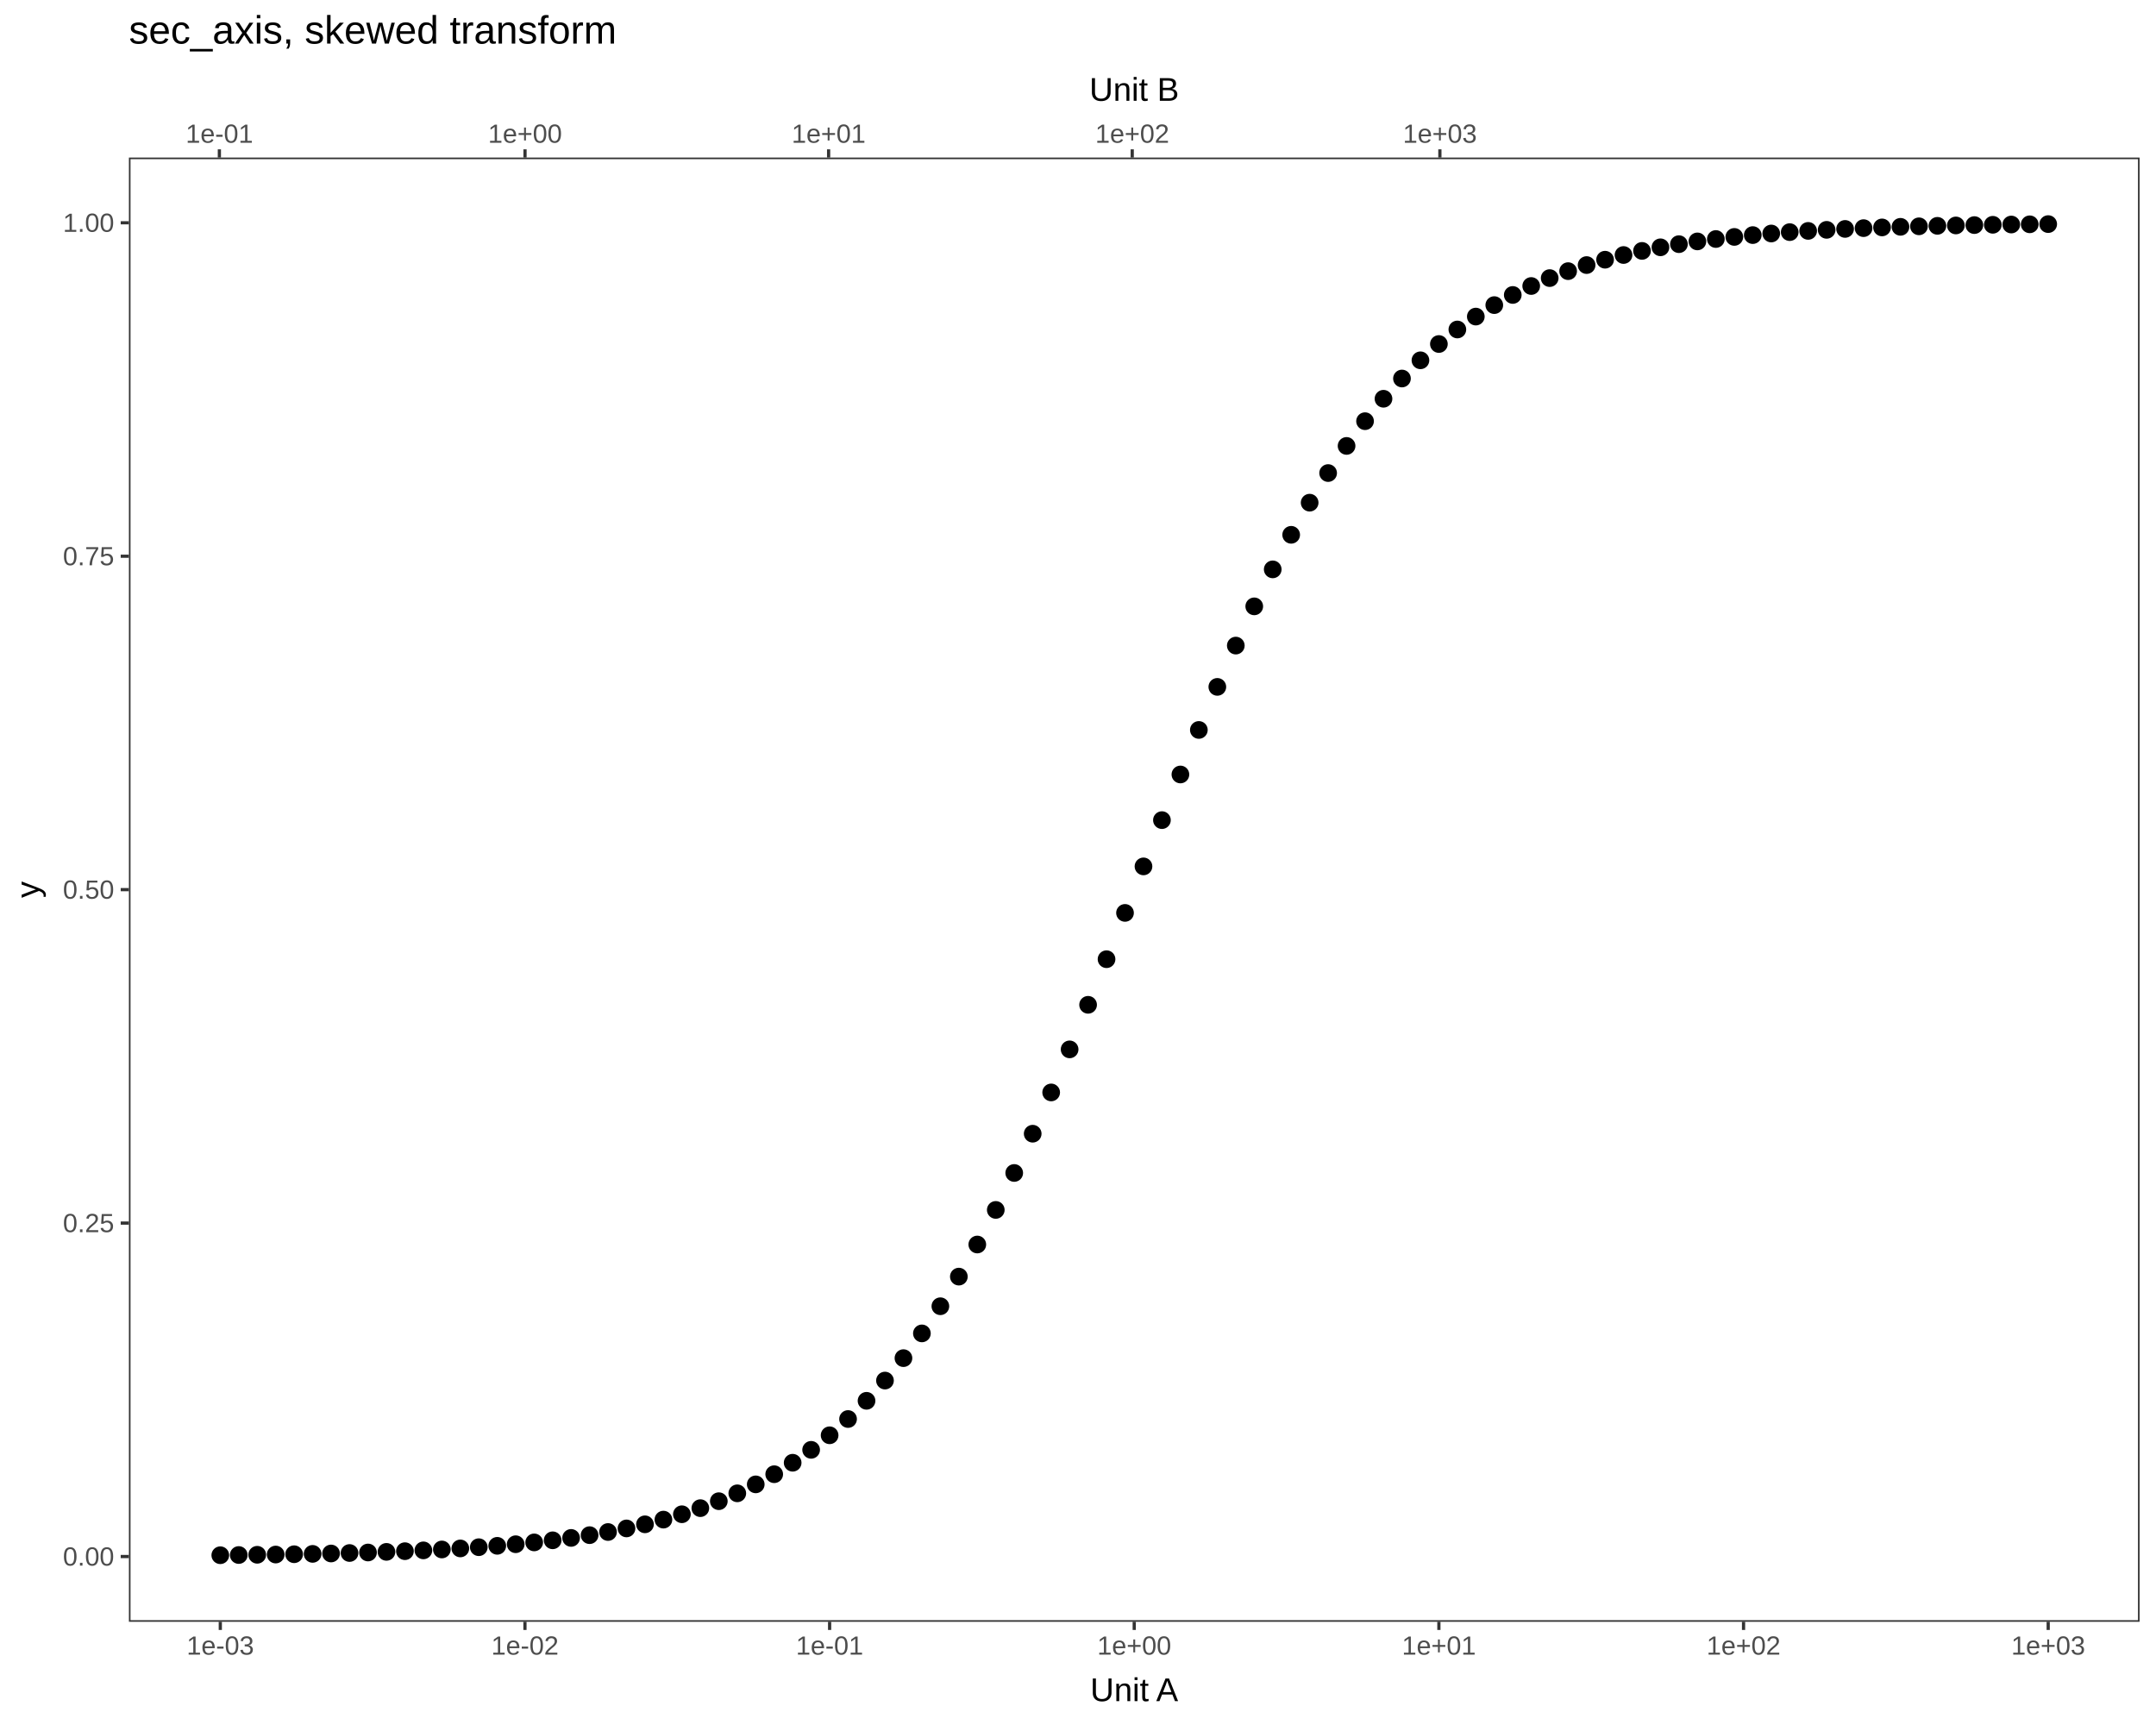
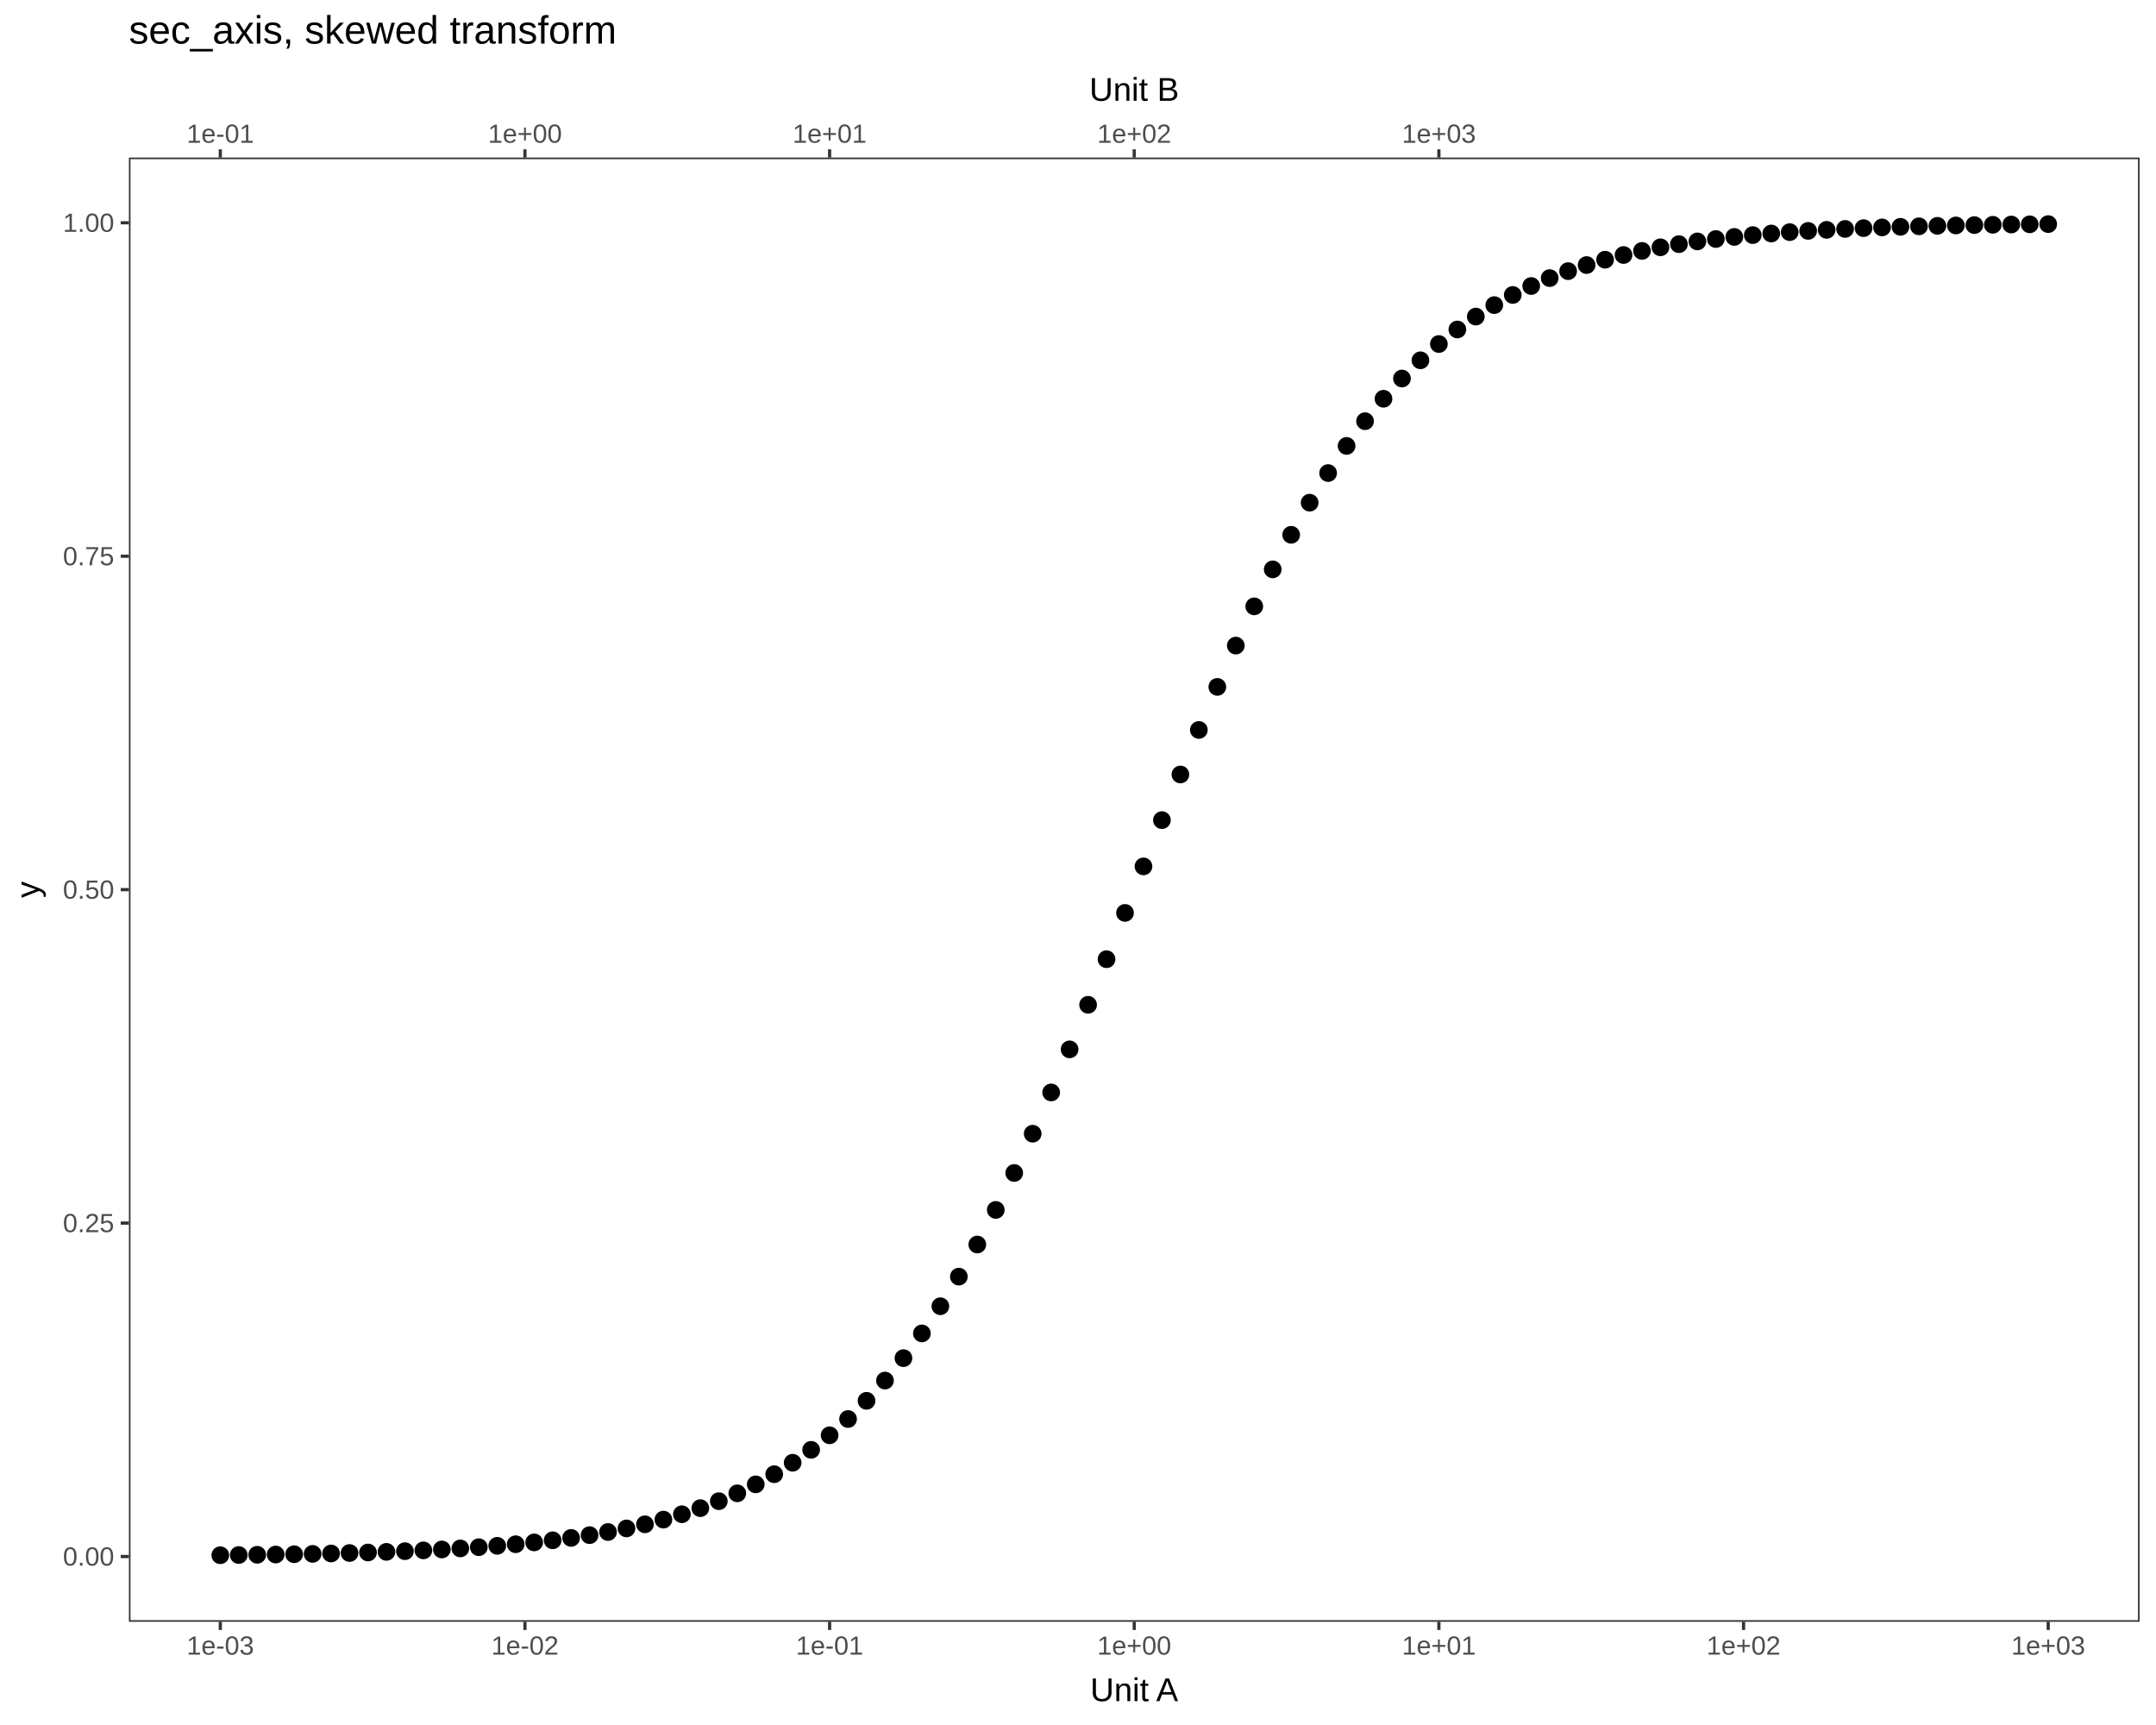
<svg xmlns="http://www.w3.org/2000/svg" viewBox="0 0 720.00 576.00">
  <defs>
    <style type="text/css">
    line, polyline, polygon, path, rect, circle {
      fill: none;
      stroke: #000000;
      stroke-linecap: round;
      stroke-linejoin: round;
      stroke-miterlimit: 10.00;
    }
  </style>
  </defs>
  <rect width="100%" height="100%" style="stroke: none; fill: #FFFFFF;" />
  <rect x="0.00" y="0.00" width="720.00" height="576.00" style="stroke-width: 1.07; stroke: #FFFFFF; fill: #FFFFFF;" />
  <defs>
    <clipPath id="cpNDMuMDV8NzE0LjUyfDU0MS41M3w1Mi42MQ==">
      <rect x="43.05" y="52.61" width="671.47" height="488.93" />
    </clipPath>
  </defs>
  <rect x="43.05" y="52.61" width="671.47" height="488.93" style="stroke-width: 1.07; stroke: none; fill: #FFFFFF;" clip-path="url(#cpNDMuMDV8NzE0LjUyfDU0MS41M3w1Mi42MQ==)" />
  <circle cx="73.57" cy="519.31" r="1.95pt" style="stroke-width: 0.71; fill: #000000;" clip-path="url(#cpNDMuMDV8NzE0LjUyfDU0MS41M3w1Mi42MQ==)" />
  <circle cx="79.73" cy="519.24" r="1.95pt" style="stroke-width: 0.71; fill: #000000;" clip-path="url(#cpNDMuMDV8NzE0LjUyfDU0MS41M3w1Mi42MQ==)" />
  <circle cx="85.90" cy="519.16" r="1.95pt" style="stroke-width: 0.71; fill: #000000;" clip-path="url(#cpNDMuMDV8NzE0LjUyfDU0MS41M3w1Mi42MQ==)" />
  <circle cx="92.07" cy="519.08" r="1.95pt" style="stroke-width: 0.71; fill: #000000;" clip-path="url(#cpNDMuMDV8NzE0LjUyfDU0MS41M3w1Mi42MQ==)" />
  <circle cx="98.23" cy="518.98" r="1.95pt" style="stroke-width: 0.71; fill: #000000;" clip-path="url(#cpNDMuMDV8NzE0LjUyfDU0MS41M3w1Mi42MQ==)" />
  <circle cx="104.40" cy="518.86" r="1.95pt" style="stroke-width: 0.71; fill: #000000;" clip-path="url(#cpNDMuMDV8NzE0LjUyfDU0MS41M3w1Mi42MQ==)" />
  <circle cx="110.56" cy="518.73" r="1.95pt" style="stroke-width: 0.71; fill: #000000;" clip-path="url(#cpNDMuMDV8NzE0LjUyfDU0MS41M3w1Mi42MQ==)" />
  <circle cx="116.73" cy="518.57" r="1.95pt" style="stroke-width: 0.71; fill: #000000;" clip-path="url(#cpNDMuMDV8NzE0LjUyfDU0MS41M3w1Mi42MQ==)" />
  <circle cx="122.90" cy="518.40" r="1.95pt" style="stroke-width: 0.71; fill: #000000;" clip-path="url(#cpNDMuMDV8NzE0LjUyfDU0MS41M3w1Mi42MQ==)" />
  <circle cx="129.06" cy="518.19" r="1.95pt" style="stroke-width: 0.71; fill: #000000;" clip-path="url(#cpNDMuMDV8NzE0LjUyfDU0MS41M3w1Mi42MQ==)" />
  <circle cx="135.23" cy="517.96" r="1.95pt" style="stroke-width: 0.71; fill: #000000;" clip-path="url(#cpNDMuMDV8NzE0LjUyfDU0MS41M3w1Mi42MQ==)" />
  <circle cx="141.39" cy="517.69" r="1.95pt" style="stroke-width: 0.71; fill: #000000;" clip-path="url(#cpNDMuMDV8NzE0LjUyfDU0MS41M3w1Mi42MQ==)" />
  <circle cx="147.56" cy="517.39" r="1.95pt" style="stroke-width: 0.71; fill: #000000;" clip-path="url(#cpNDMuMDV8NzE0LjUyfDU0MS41M3w1Mi42MQ==)" />
  <circle cx="153.73" cy="517.04" r="1.95pt" style="stroke-width: 0.71; fill: #000000;" clip-path="url(#cpNDMuMDV8NzE0LjUyfDU0MS41M3w1Mi42MQ==)" />
  <circle cx="159.89" cy="516.63" r="1.95pt" style="stroke-width: 0.71; fill: #000000;" clip-path="url(#cpNDMuMDV8NzE0LjUyfDU0MS41M3w1Mi42MQ==)" />
  <circle cx="166.06" cy="516.17" r="1.95pt" style="stroke-width: 0.71; fill: #000000;" clip-path="url(#cpNDMuMDV8NzE0LjUyfDU0MS41M3w1Mi42MQ==)" />
  <circle cx="172.22" cy="515.64" r="1.95pt" style="stroke-width: 0.71; fill: #000000;" clip-path="url(#cpNDMuMDV8NzE0LjUyfDU0MS41M3w1Mi42MQ==)" />
  <circle cx="178.39" cy="515.03" r="1.95pt" style="stroke-width: 0.71; fill: #000000;" clip-path="url(#cpNDMuMDV8NzE0LjUyfDU0MS41M3w1Mi42MQ==)" />
  <circle cx="184.56" cy="514.33" r="1.95pt" style="stroke-width: 0.71; fill: #000000;" clip-path="url(#cpNDMuMDV8NzE0LjUyfDU0MS41M3w1Mi42MQ==)" />
  <circle cx="190.72" cy="513.53" r="1.95pt" style="stroke-width: 0.71; fill: #000000;" clip-path="url(#cpNDMuMDV8NzE0LjUyfDU0MS41M3w1Mi42MQ==)" />
  <circle cx="196.89" cy="512.61" r="1.95pt" style="stroke-width: 0.71; fill: #000000;" clip-path="url(#cpNDMuMDV8NzE0LjUyfDU0MS41M3w1Mi42MQ==)" />
  <circle cx="203.05" cy="511.56" r="1.95pt" style="stroke-width: 0.71; fill: #000000;" clip-path="url(#cpNDMuMDV8NzE0LjUyfDU0MS41M3w1Mi42MQ==)" />
  <circle cx="209.22" cy="510.36" r="1.95pt" style="stroke-width: 0.71; fill: #000000;" clip-path="url(#cpNDMuMDV8NzE0LjUyfDU0MS41M3w1Mi42MQ==)" />
  <circle cx="215.39" cy="508.99" r="1.95pt" style="stroke-width: 0.71; fill: #000000;" clip-path="url(#cpNDMuMDV8NzE0LjUyfDU0MS41M3w1Mi42MQ==)" />
  <circle cx="221.55" cy="507.42" r="1.95pt" style="stroke-width: 0.71; fill: #000000;" clip-path="url(#cpNDMuMDV8NzE0LjUyfDU0MS41M3w1Mi42MQ==)" />
  <circle cx="227.72" cy="505.63" r="1.95pt" style="stroke-width: 0.71; fill: #000000;" clip-path="url(#cpNDMuMDV8NzE0LjUyfDU0MS41M3w1Mi42MQ==)" />
  <circle cx="233.88" cy="503.59" r="1.95pt" style="stroke-width: 0.71; fill: #000000;" clip-path="url(#cpNDMuMDV8NzE0LjUyfDU0MS41M3w1Mi42MQ==)" />
  <circle cx="240.05" cy="501.27" r="1.95pt" style="stroke-width: 0.71; fill: #000000;" clip-path="url(#cpNDMuMDV8NzE0LjUyfDU0MS41M3w1Mi42MQ==)" />
  <circle cx="246.22" cy="498.64" r="1.95pt" style="stroke-width: 0.71; fill: #000000;" clip-path="url(#cpNDMuMDV8NzE0LjUyfDU0MS41M3w1Mi42MQ==)" />
  <circle cx="252.38" cy="495.65" r="1.95pt" style="stroke-width: 0.71; fill: #000000;" clip-path="url(#cpNDMuMDV8NzE0LjUyfDU0MS41M3w1Mi42MQ==)" />
  <circle cx="258.55" cy="492.26" r="1.95pt" style="stroke-width: 0.71; fill: #000000;" clip-path="url(#cpNDMuMDV8NzE0LjUyfDU0MS41M3w1Mi42MQ==)" />
  <circle cx="264.71" cy="488.43" r="1.95pt" style="stroke-width: 0.71; fill: #000000;" clip-path="url(#cpNDMuMDV8NzE0LjUyfDU0MS41M3w1Mi42MQ==)" />
  <circle cx="270.88" cy="484.12" r="1.95pt" style="stroke-width: 0.71; fill: #000000;" clip-path="url(#cpNDMuMDV8NzE0LjUyfDU0MS41M3w1Mi42MQ==)" />
  <circle cx="277.05" cy="479.26" r="1.95pt" style="stroke-width: 0.71; fill: #000000;" clip-path="url(#cpNDMuMDV8NzE0LjUyfDU0MS41M3w1Mi42MQ==)" />
  <circle cx="283.21" cy="473.83" r="1.95pt" style="stroke-width: 0.71; fill: #000000;" clip-path="url(#cpNDMuMDV8NzE0LjUyfDU0MS41M3w1Mi42MQ==)" />
  <circle cx="289.38" cy="467.75" r="1.95pt" style="stroke-width: 0.71; fill: #000000;" clip-path="url(#cpNDMuMDV8NzE0LjUyfDU0MS41M3w1Mi42MQ==)" />
  <circle cx="295.54" cy="460.99" r="1.95pt" style="stroke-width: 0.71; fill: #000000;" clip-path="url(#cpNDMuMDV8NzE0LjUyfDU0MS41M3w1Mi42MQ==)" />
  <circle cx="301.71" cy="453.50" r="1.95pt" style="stroke-width: 0.71; fill: #000000;" clip-path="url(#cpNDMuMDV8NzE0LjUyfDU0MS41M3w1Mi42MQ==)" />
  <circle cx="307.87" cy="445.24" r="1.95pt" style="stroke-width: 0.71; fill: #000000;" clip-path="url(#cpNDMuMDV8NzE0LjUyfDU0MS41M3w1Mi42MQ==)" />
  <circle cx="314.04" cy="436.17" r="1.95pt" style="stroke-width: 0.71; fill: #000000;" clip-path="url(#cpNDMuMDV8NzE0LjUyfDU0MS41M3w1Mi42MQ==)" />
  <circle cx="320.21" cy="426.28" r="1.95pt" style="stroke-width: 0.71; fill: #000000;" clip-path="url(#cpNDMuMDV8NzE0LjUyfDU0MS41M3w1Mi42MQ==)" />
  <circle cx="326.37" cy="415.56" r="1.95pt" style="stroke-width: 0.71; fill: #000000;" clip-path="url(#cpNDMuMDV8NzE0LjUyfDU0MS41M3w1Mi42MQ==)" />
  <circle cx="332.54" cy="404.01" r="1.95pt" style="stroke-width: 0.71; fill: #000000;" clip-path="url(#cpNDMuMDV8NzE0LjUyfDU0MS41M3w1Mi42MQ==)" />
  <circle cx="338.70" cy="391.67" r="1.95pt" style="stroke-width: 0.71; fill: #000000;" clip-path="url(#cpNDMuMDV8NzE0LjUyfDU0MS41M3w1Mi42MQ==)" />
  <circle cx="344.87" cy="378.56" r="1.95pt" style="stroke-width: 0.71; fill: #000000;" clip-path="url(#cpNDMuMDV8NzE0LjUyfDU0MS41M3w1Mi42MQ==)" />
  <circle cx="351.04" cy="364.78" r="1.95pt" style="stroke-width: 0.71; fill: #000000;" clip-path="url(#cpNDMuMDV8NzE0LjUyfDU0MS41M3w1Mi42MQ==)" />
  <circle cx="357.20" cy="350.40" r="1.95pt" style="stroke-width: 0.71; fill: #000000;" clip-path="url(#cpNDMuMDV8NzE0LjUyfDU0MS41M3w1Mi42MQ==)" />
  <circle cx="363.37" cy="335.52" r="1.95pt" style="stroke-width: 0.71; fill: #000000;" clip-path="url(#cpNDMuMDV8NzE0LjUyfDU0MS41M3w1Mi42MQ==)" />
  <circle cx="369.53" cy="320.29" r="1.95pt" style="stroke-width: 0.71; fill: #000000;" clip-path="url(#cpNDMuMDV8NzE0LjUyfDU0MS41M3w1Mi42MQ==)" />
  <circle cx="375.70" cy="304.83" r="1.95pt" style="stroke-width: 0.71; fill: #000000;" clip-path="url(#cpNDMuMDV8NzE0LjUyfDU0MS41M3w1Mi42MQ==)" />
  <circle cx="381.87" cy="289.30" r="1.95pt" style="stroke-width: 0.71; fill: #000000;" clip-path="url(#cpNDMuMDV8NzE0LjUyfDU0MS41M3w1Mi42MQ==)" />
  <circle cx="388.03" cy="273.85" r="1.95pt" style="stroke-width: 0.71; fill: #000000;" clip-path="url(#cpNDMuMDV8NzE0LjUyfDU0MS41M3w1Mi42MQ==)" />
  <circle cx="394.20" cy="258.61" r="1.95pt" style="stroke-width: 0.71; fill: #000000;" clip-path="url(#cpNDMuMDV8NzE0LjUyfDU0MS41M3w1Mi42MQ==)" />
  <circle cx="400.36" cy="243.74" r="1.95pt" style="stroke-width: 0.71; fill: #000000;" clip-path="url(#cpNDMuMDV8NzE0LjUyfDU0MS41M3w1Mi42MQ==)" />
  <circle cx="406.53" cy="229.36" r="1.95pt" style="stroke-width: 0.71; fill: #000000;" clip-path="url(#cpNDMuMDV8NzE0LjUyfDU0MS41M3w1Mi42MQ==)" />
  <circle cx="412.70" cy="215.57" r="1.95pt" style="stroke-width: 0.71; fill: #000000;" clip-path="url(#cpNDMuMDV8NzE0LjUyfDU0MS41M3w1Mi42MQ==)" />
  <circle cx="418.86" cy="202.47" r="1.95pt" style="stroke-width: 0.71; fill: #000000;" clip-path="url(#cpNDMuMDV8NzE0LjUyfDU0MS41M3w1Mi42MQ==)" />
  <circle cx="425.03" cy="190.12" r="1.95pt" style="stroke-width: 0.71; fill: #000000;" clip-path="url(#cpNDMuMDV8NzE0LjUyfDU0MS41M3w1Mi42MQ==)" />
  <circle cx="431.19" cy="178.58" r="1.95pt" style="stroke-width: 0.71; fill: #000000;" clip-path="url(#cpNDMuMDV8NzE0LjUyfDU0MS41M3w1Mi42MQ==)" />
  <circle cx="437.36" cy="167.85" r="1.95pt" style="stroke-width: 0.71; fill: #000000;" clip-path="url(#cpNDMuMDV8NzE0LjUyfDU0MS41M3w1Mi42MQ==)" />
  <circle cx="443.53" cy="157.96" r="1.95pt" style="stroke-width: 0.71; fill: #000000;" clip-path="url(#cpNDMuMDV8NzE0LjUyfDU0MS41M3w1Mi42MQ==)" />
  <circle cx="449.69" cy="148.90" r="1.95pt" style="stroke-width: 0.71; fill: #000000;" clip-path="url(#cpNDMuMDV8NzE0LjUyfDU0MS41M3w1Mi42MQ==)" />
  <circle cx="455.86" cy="140.64" r="1.95pt" style="stroke-width: 0.71; fill: #000000;" clip-path="url(#cpNDMuMDV8NzE0LjUyfDU0MS41M3w1Mi42MQ==)" />
  <circle cx="462.02" cy="133.15" r="1.95pt" style="stroke-width: 0.71; fill: #000000;" clip-path="url(#cpNDMuMDV8NzE0LjUyfDU0MS41M3w1Mi42MQ==)" />
  <circle cx="468.19" cy="126.39" r="1.95pt" style="stroke-width: 0.71; fill: #000000;" clip-path="url(#cpNDMuMDV8NzE0LjUyfDU0MS41M3w1Mi42MQ==)" />
  <circle cx="474.36" cy="120.31" r="1.95pt" style="stroke-width: 0.71; fill: #000000;" clip-path="url(#cpNDMuMDV8NzE0LjUyfDU0MS41M3w1Mi42MQ==)" />
  <circle cx="480.52" cy="114.87" r="1.95pt" style="stroke-width: 0.71; fill: #000000;" clip-path="url(#cpNDMuMDV8NzE0LjUyfDU0MS41M3w1Mi42MQ==)" />
  <circle cx="486.69" cy="110.02" r="1.95pt" style="stroke-width: 0.71; fill: #000000;" clip-path="url(#cpNDMuMDV8NzE0LjUyfDU0MS41M3w1Mi42MQ==)" />
  <circle cx="492.85" cy="105.71" r="1.95pt" style="stroke-width: 0.71; fill: #000000;" clip-path="url(#cpNDMuMDV8NzE0LjUyfDU0MS41M3w1Mi42MQ==)" />
  <circle cx="499.02" cy="101.88" r="1.95pt" style="stroke-width: 0.71; fill: #000000;" clip-path="url(#cpNDMuMDV8NzE0LjUyfDU0MS41M3w1Mi42MQ==)" />
  <circle cx="505.19" cy="98.49" r="1.95pt" style="stroke-width: 0.71; fill: #000000;" clip-path="url(#cpNDMuMDV8NzE0LjUyfDU0MS41M3w1Mi42MQ==)" />
  <circle cx="511.35" cy="95.50" r="1.95pt" style="stroke-width: 0.71; fill: #000000;" clip-path="url(#cpNDMuMDV8NzE0LjUyfDU0MS41M3w1Mi42MQ==)" />
  <circle cx="517.52" cy="92.86" r="1.95pt" style="stroke-width: 0.71; fill: #000000;" clip-path="url(#cpNDMuMDV8NzE0LjUyfDU0MS41M3w1Mi42MQ==)" />
  <circle cx="523.68" cy="90.54" r="1.95pt" style="stroke-width: 0.71; fill: #000000;" clip-path="url(#cpNDMuMDV8NzE0LjUyfDU0MS41M3w1Mi42MQ==)" />
  <circle cx="529.85" cy="88.51" r="1.95pt" style="stroke-width: 0.71; fill: #000000;" clip-path="url(#cpNDMuMDV8NzE0LjUyfDU0MS41M3w1Mi42MQ==)" />
  <circle cx="536.02" cy="86.72" r="1.95pt" style="stroke-width: 0.71; fill: #000000;" clip-path="url(#cpNDMuMDV8NzE0LjUyfDU0MS41M3w1Mi42MQ==)" />
  <circle cx="542.18" cy="85.15" r="1.95pt" style="stroke-width: 0.71; fill: #000000;" clip-path="url(#cpNDMuMDV8NzE0LjUyfDU0MS41M3w1Mi42MQ==)" />
  <circle cx="548.35" cy="83.78" r="1.95pt" style="stroke-width: 0.71; fill: #000000;" clip-path="url(#cpNDMuMDV8NzE0LjUyfDU0MS41M3w1Mi42MQ==)" />
  <circle cx="554.51" cy="82.58" r="1.95pt" style="stroke-width: 0.71; fill: #000000;" clip-path="url(#cpNDMuMDV8NzE0LjUyfDU0MS41M3w1Mi42MQ==)" />
  <circle cx="560.68" cy="81.53" r="1.95pt" style="stroke-width: 0.71; fill: #000000;" clip-path="url(#cpNDMuMDV8NzE0LjUyfDU0MS41M3w1Mi42MQ==)" />
  <circle cx="566.85" cy="80.61" r="1.95pt" style="stroke-width: 0.71; fill: #000000;" clip-path="url(#cpNDMuMDV8NzE0LjUyfDU0MS41M3w1Mi42MQ==)" />
  <circle cx="573.01" cy="79.81" r="1.95pt" style="stroke-width: 0.71; fill: #000000;" clip-path="url(#cpNDMuMDV8NzE0LjUyfDU0MS41M3w1Mi42MQ==)" />
  <circle cx="579.18" cy="79.11" r="1.95pt" style="stroke-width: 0.71; fill: #000000;" clip-path="url(#cpNDMuMDV8NzE0LjUyfDU0MS41M3w1Mi42MQ==)" />
  <circle cx="585.34" cy="78.50" r="1.95pt" style="stroke-width: 0.71; fill: #000000;" clip-path="url(#cpNDMuMDV8NzE0LjUyfDU0MS41M3w1Mi42MQ==)" />
  <circle cx="591.51" cy="77.97" r="1.95pt" style="stroke-width: 0.71; fill: #000000;" clip-path="url(#cpNDMuMDV8NzE0LjUyfDU0MS41M3w1Mi42MQ==)" />
  <circle cx="597.68" cy="77.51" r="1.95pt" style="stroke-width: 0.71; fill: #000000;" clip-path="url(#cpNDMuMDV8NzE0LjUyfDU0MS41M3w1Mi42MQ==)" />
  <circle cx="603.84" cy="77.10" r="1.95pt" style="stroke-width: 0.71; fill: #000000;" clip-path="url(#cpNDMuMDV8NzE0LjUyfDU0MS41M3w1Mi42MQ==)" />
  <circle cx="610.01" cy="76.75" r="1.95pt" style="stroke-width: 0.71; fill: #000000;" clip-path="url(#cpNDMuMDV8NzE0LjUyfDU0MS41M3w1Mi42MQ==)" />
  <circle cx="616.17" cy="76.44" r="1.95pt" style="stroke-width: 0.71; fill: #000000;" clip-path="url(#cpNDMuMDV8NzE0LjUyfDU0MS41M3w1Mi42MQ==)" />
  <circle cx="622.34" cy="76.18" r="1.95pt" style="stroke-width: 0.71; fill: #000000;" clip-path="url(#cpNDMuMDV8NzE0LjUyfDU0MS41M3w1Mi42MQ==)" />
  <circle cx="628.51" cy="75.94" r="1.95pt" style="stroke-width: 0.71; fill: #000000;" clip-path="url(#cpNDMuMDV8NzE0LjUyfDU0MS41M3w1Mi42MQ==)" />
  <circle cx="634.67" cy="75.74" r="1.95pt" style="stroke-width: 0.71; fill: #000000;" clip-path="url(#cpNDMuMDV8NzE0LjUyfDU0MS41M3w1Mi42MQ==)" />
  <circle cx="640.84" cy="75.57" r="1.95pt" style="stroke-width: 0.71; fill: #000000;" clip-path="url(#cpNDMuMDV8NzE0LjUyfDU0MS41M3w1Mi42MQ==)" />
  <circle cx="647.00" cy="75.41" r="1.95pt" style="stroke-width: 0.71; fill: #000000;" clip-path="url(#cpNDMuMDV8NzE0LjUyfDU0MS41M3w1Mi42MQ==)" />
  <circle cx="653.17" cy="75.28" r="1.95pt" style="stroke-width: 0.71; fill: #000000;" clip-path="url(#cpNDMuMDV8NzE0LjUyfDU0MS41M3w1Mi42MQ==)" />
  <circle cx="659.34" cy="75.16" r="1.95pt" style="stroke-width: 0.71; fill: #000000;" clip-path="url(#cpNDMuMDV8NzE0LjUyfDU0MS41M3w1Mi42MQ==)" />
  <circle cx="665.50" cy="75.06" r="1.95pt" style="stroke-width: 0.71; fill: #000000;" clip-path="url(#cpNDMuMDV8NzE0LjUyfDU0MS41M3w1Mi42MQ==)" />
  <circle cx="671.67" cy="74.97" r="1.95pt" style="stroke-width: 0.71; fill: #000000;" clip-path="url(#cpNDMuMDV8NzE0LjUyfDU0MS41M3w1Mi42MQ==)" />
  <circle cx="677.83" cy="74.90" r="1.95pt" style="stroke-width: 0.71; fill: #000000;" clip-path="url(#cpNDMuMDV8NzE0LjUyfDU0MS41M3w1Mi42MQ==)" />
  <circle cx="684.00" cy="74.83" r="1.95pt" style="stroke-width: 0.71; fill: #000000;" clip-path="url(#cpNDMuMDV8NzE0LjUyfDU0MS41M3w1Mi42MQ==)" />
  <rect x="43.05" y="52.61" width="671.47" height="488.93" style="stroke-width: 1.07; stroke: #333333;" clip-path="url(#cpNDMuMDV8NzE0LjUyfDU0MS41M3w1Mi42MQ==)" />
  <defs>
    <clipPath id="cpMC4wMHw3MjAuMDB8NTc2LjAwfDAuMDA=">
      <rect x="0.00" y="0.00" width="720.00" height="576.00" />
    </clipPath>
  </defs>
  <g clip-path="url(#cpMC4wMHw3MjAuMDB8NTc2LjAwfDAuMDA=)">
-     <text x="62.02" y="47.67" style="font-size: 8.80px; fill: #4D4D4D; font-family: Liberation Sans;" textLength="22.48px" lengthAdjust="spacingAndGlyphs">1e-01</text>
-   </g>
-   <g clip-path="url(#cpMC4wMHw3MjAuMDB8NTc2LjAwfDAuMDA=)">
-     <text x="162.98" y="47.67" style="font-size: 8.80px; fill: #4D4D4D; font-family: Liberation Sans;" textLength="24.70px" lengthAdjust="spacingAndGlyphs">1e+00</text>
-   </g>
-   <g clip-path="url(#cpMC4wMHw3MjAuMDB8NTc2LjAwfDAuMDA=)">
-     <text x="264.37" y="47.67" style="font-size: 8.80px; fill: #4D4D4D; font-family: Liberation Sans;" textLength="24.70px" lengthAdjust="spacingAndGlyphs">1e+01</text>
-   </g>
-   <g clip-path="url(#cpMC4wMHw3MjAuMDB8NTc2LjAwfDAuMDA=)">
-     <text x="365.76" y="47.67" style="font-size: 8.80px; fill: #4D4D4D; font-family: Liberation Sans;" textLength="24.70px" lengthAdjust="spacingAndGlyphs">1e+02</text>
-   </g>
-   <g clip-path="url(#cpMC4wMHw3MjAuMDB8NTc2LjAwfDAuMDA=)">
-     <text x="468.50" y="47.67" style="font-size: 8.80px; fill: #4D4D4D; font-family: Liberation Sans;" textLength="24.70px" lengthAdjust="spacingAndGlyphs">1e+03</text>
-   </g>
-   <polyline points="73.26,52.61 73.26,49.87 " style="stroke-width: 1.07; stroke: #333333; stroke-linecap: butt;" clip-path="url(#cpMC4wMHw3MjAuMDB8NTc2LjAwfDAuMDA=)" />
-   <polyline points="175.33,52.61 175.33,49.87 " style="stroke-width: 1.07; stroke: #333333; stroke-linecap: butt;" clip-path="url(#cpMC4wMHw3MjAuMDB8NTc2LjAwfDAuMDA=)" />
-   <polyline points="276.72,52.61 276.72,49.87 " style="stroke-width: 1.07; stroke: #333333; stroke-linecap: butt;" clip-path="url(#cpMC4wMHw3MjAuMDB8NTc2LjAwfDAuMDA=)" />
-   <polyline points="378.11,52.61 378.11,49.87 " style="stroke-width: 1.07; stroke: #333333; stroke-linecap: butt;" clip-path="url(#cpMC4wMHw3MjAuMDB8NTc2LjAwfDAuMDA=)" />
-   <polyline points="480.85,52.61 480.85,49.87 " style="stroke-width: 1.07; stroke: #333333; stroke-linecap: butt;" clip-path="url(#cpMC4wMHw3MjAuMDB8NTc2LjAwfDAuMDA=)" />
+     <text x="62.33" y="47.67" style="font-size: 8.80px; fill: #4D4D4D; font-family: Liberation Sans;" textLength="22.48px" lengthAdjust="spacingAndGlyphs">1e-01</text>
+   </g>
+   <g clip-path="url(#cpMC4wMHw3MjAuMDB8NTc2LjAwfDAuMDA=)">
+     <text x="162.96" y="47.67" style="font-size: 8.80px; fill: #4D4D4D; font-family: Liberation Sans;" textLength="24.70px" lengthAdjust="spacingAndGlyphs">1e+00</text>
+   </g>
+   <g clip-path="url(#cpMC4wMHw3MjAuMDB8NTc2LjAwfDAuMDA=)">
+     <text x="264.69" y="47.67" style="font-size: 8.80px; fill: #4D4D4D; font-family: Liberation Sans;" textLength="24.70px" lengthAdjust="spacingAndGlyphs">1e+01</text>
+   </g>
+   <g clip-path="url(#cpMC4wMHw3MjAuMDB8NTc2LjAwfDAuMDA=)">
+     <text x="366.43" y="47.67" style="font-size: 8.80px; fill: #4D4D4D; font-family: Liberation Sans;" textLength="24.70px" lengthAdjust="spacingAndGlyphs">1e+02</text>
+   </g>
+   <g clip-path="url(#cpMC4wMHw3MjAuMDB8NTc2LjAwfDAuMDA=)">
+     <text x="468.17" y="47.67" style="font-size: 8.80px; fill: #4D4D4D; font-family: Liberation Sans;" textLength="24.70px" lengthAdjust="spacingAndGlyphs">1e+03</text>
+   </g>
+   <polyline points="73.57,52.61 73.57,49.87 " style="stroke-width: 1.07; stroke: #333333; stroke-linecap: butt;" clip-path="url(#cpMC4wMHw3MjAuMDB8NTc2LjAwfDAuMDA=)" />
+   <polyline points="175.31,52.61 175.31,49.87 " style="stroke-width: 1.07; stroke: #333333; stroke-linecap: butt;" clip-path="url(#cpMC4wMHw3MjAuMDB8NTc2LjAwfDAuMDA=)" />
+   <polyline points="277.05,52.61 277.05,49.87 " style="stroke-width: 1.07; stroke: #333333; stroke-linecap: butt;" clip-path="url(#cpMC4wMHw3MjAuMDB8NTc2LjAwfDAuMDA=)" />
+   <polyline points="378.78,52.61 378.78,49.87 " style="stroke-width: 1.07; stroke: #333333; stroke-linecap: butt;" clip-path="url(#cpMC4wMHw3MjAuMDB8NTc2LjAwfDAuMDA=)" />
+   <polyline points="480.52,52.61 480.52,49.87 " style="stroke-width: 1.07; stroke: #333333; stroke-linecap: butt;" clip-path="url(#cpMC4wMHw3MjAuMDB8NTc2LjAwfDAuMDA=)" />
  <g clip-path="url(#cpMC4wMHw3MjAuMDB8NTc2LjAwfDAuMDA=)">
    <text x="21.01" y="522.78" style="font-size: 8.80px; fill: #4D4D4D; font-family: Liberation Sans;" textLength="17.11px" lengthAdjust="spacingAndGlyphs">0.00</text>
  </g>
  <g clip-path="url(#cpMC4wMHw3MjAuMDB8NTc2LjAwfDAuMDA=)">
    <text x="21.01" y="411.43" style="font-size: 8.80px; fill: #4D4D4D; font-family: Liberation Sans;" textLength="17.11px" lengthAdjust="spacingAndGlyphs">0.25</text>
  </g>
  <g clip-path="url(#cpMC4wMHw3MjAuMDB8NTc2LjAwfDAuMDA=)">
    <text x="21.01" y="300.09" style="font-size: 8.80px; fill: #4D4D4D; font-family: Liberation Sans;" textLength="17.11px" lengthAdjust="spacingAndGlyphs">0.50</text>
  </g>
  <g clip-path="url(#cpMC4wMHw3MjAuMDB8NTc2LjAwfDAuMDA=)">
    <text x="21.01" y="188.75" style="font-size: 8.80px; fill: #4D4D4D; font-family: Liberation Sans;" textLength="17.11px" lengthAdjust="spacingAndGlyphs">0.75</text>
  </g>
  <g clip-path="url(#cpMC4wMHw3MjAuMDB8NTc2LjAwfDAuMDA=)">
    <text x="21.01" y="77.41" style="font-size: 8.80px; fill: #4D4D4D; font-family: Liberation Sans;" textLength="17.11px" lengthAdjust="spacingAndGlyphs">1.00</text>
  </g>
  <polyline points="40.31,519.75 43.05,519.75 " style="stroke-width: 1.07; stroke: #333333; stroke-linecap: butt;" clip-path="url(#cpMC4wMHw3MjAuMDB8NTc2LjAwfDAuMDA=)" />
  <polyline points="40.31,408.41 43.05,408.41 " style="stroke-width: 1.07; stroke: #333333; stroke-linecap: butt;" clip-path="url(#cpMC4wMHw3MjAuMDB8NTc2LjAwfDAuMDA=)" />
  <polyline points="40.31,297.07 43.05,297.07 " style="stroke-width: 1.07; stroke: #333333; stroke-linecap: butt;" clip-path="url(#cpMC4wMHw3MjAuMDB8NTc2LjAwfDAuMDA=)" />
  <polyline points="40.31,185.73 43.05,185.73 " style="stroke-width: 1.07; stroke: #333333; stroke-linecap: butt;" clip-path="url(#cpMC4wMHw3MjAuMDB8NTc2LjAwfDAuMDA=)" />
  <polyline points="40.31,74.39 43.05,74.39 " style="stroke-width: 1.07; stroke: #333333; stroke-linecap: butt;" clip-path="url(#cpMC4wMHw3MjAuMDB8NTc2LjAwfDAuMDA=)" />
  <polyline points="73.57,544.27 73.57,541.53 " style="stroke-width: 1.07; stroke: #333333; stroke-linecap: butt;" clip-path="url(#cpMC4wMHw3MjAuMDB8NTc2LjAwfDAuMDA=)" />
  <polyline points="175.31,544.27 175.31,541.53 " style="stroke-width: 1.07; stroke: #333333; stroke-linecap: butt;" clip-path="url(#cpMC4wMHw3MjAuMDB8NTc2LjAwfDAuMDA=)" />
  <polyline points="277.05,544.27 277.05,541.53 " style="stroke-width: 1.07; stroke: #333333; stroke-linecap: butt;" clip-path="url(#cpMC4wMHw3MjAuMDB8NTc2LjAwfDAuMDA=)" />
  <polyline points="378.78,544.27 378.78,541.53 " style="stroke-width: 1.07; stroke: #333333; stroke-linecap: butt;" clip-path="url(#cpMC4wMHw3MjAuMDB8NTc2LjAwfDAuMDA=)" />
  <polyline points="480.52,544.27 480.52,541.53 " style="stroke-width: 1.07; stroke: #333333; stroke-linecap: butt;" clip-path="url(#cpMC4wMHw3MjAuMDB8NTc2LjAwfDAuMDA=)" />
  <polyline points="582.26,544.27 582.26,541.53 " style="stroke-width: 1.07; stroke: #333333; stroke-linecap: butt;" clip-path="url(#cpMC4wMHw3MjAuMDB8NTc2LjAwfDAuMDA=)" />
  <polyline points="684.00,544.27 684.00,541.53 " style="stroke-width: 1.07; stroke: #333333; stroke-linecap: butt;" clip-path="url(#cpMC4wMHw3MjAuMDB8NTc2LjAwfDAuMDA=)" />
  <g clip-path="url(#cpMC4wMHw3MjAuMDB8NTc2LjAwfDAuMDA=)">
    <text x="62.33" y="552.51" style="font-size: 8.80px; fill: #4D4D4D; font-family: Liberation Sans;" textLength="22.48px" lengthAdjust="spacingAndGlyphs">1e-03</text>
  </g>
  <g clip-path="url(#cpMC4wMHw3MjAuMDB8NTc2LjAwfDAuMDA=)">
    <text x="164.06" y="552.51" style="font-size: 8.80px; fill: #4D4D4D; font-family: Liberation Sans;" textLength="22.48px" lengthAdjust="spacingAndGlyphs">1e-02</text>
  </g>
  <g clip-path="url(#cpMC4wMHw3MjAuMDB8NTc2LjAwfDAuMDA=)">
    <text x="265.80" y="552.51" style="font-size: 8.80px; fill: #4D4D4D; font-family: Liberation Sans;" textLength="22.48px" lengthAdjust="spacingAndGlyphs">1e-01</text>
  </g>
  <g clip-path="url(#cpMC4wMHw3MjAuMDB8NTc2LjAwfDAuMDA=)">
    <text x="366.43" y="552.51" style="font-size: 8.80px; fill: #4D4D4D; font-family: Liberation Sans;" textLength="24.70px" lengthAdjust="spacingAndGlyphs">1e+00</text>
  </g>
  <g clip-path="url(#cpMC4wMHw3MjAuMDB8NTc2LjAwfDAuMDA=)">
    <text x="468.17" y="552.51" style="font-size: 8.80px; fill: #4D4D4D; font-family: Liberation Sans;" textLength="24.70px" lengthAdjust="spacingAndGlyphs">1e+01</text>
  </g>
  <g clip-path="url(#cpMC4wMHw3MjAuMDB8NTc2LjAwfDAuMDA=)">
    <text x="569.91" y="552.51" style="font-size: 8.80px; fill: #4D4D4D; font-family: Liberation Sans;" textLength="24.70px" lengthAdjust="spacingAndGlyphs">1e+02</text>
  </g>
  <g clip-path="url(#cpMC4wMHw3MjAuMDB8NTc2LjAwfDAuMDA=)">
    <text x="671.65" y="552.51" style="font-size: 8.80px; fill: #4D4D4D; font-family: Liberation Sans;" textLength="24.70px" lengthAdjust="spacingAndGlyphs">1e+03</text>
  </g>
  <g clip-path="url(#cpMC4wMHw3MjAuMDB8NTc2LjAwfDAuMDA=)">
    <text x="363.80" y="33.66" style="font-size: 11.00px; font-family: Liberation Sans;" textLength="29.97px" lengthAdjust="spacingAndGlyphs">Unit B</text>
  </g>
  <g clip-path="url(#cpMC4wMHw3MjAuMDB8NTc2LjAwfDAuMDA=)">
    <text x="364.10" y="568.04" style="font-size: 11.00px; font-family: Liberation Sans;" textLength="29.36px" lengthAdjust="spacingAndGlyphs">Unit A</text>
  </g>
  <g clip-path="url(#cpMC4wMHw3MjAuMDB8NTc2LjAwfDAuMDA=)">
    <text transform="translate(13.04,299.82) rotate(-90)" style="font-size: 11.00px; font-family: Liberation Sans;" textLength="5.50px" lengthAdjust="spacingAndGlyphs">y</text>
  </g>
  <g clip-path="url(#cpMC4wMHw3MjAuMDB8NTc2LjAwfDAuMDA=)">
    <text x="43.05" y="14.56" style="font-size: 13.20px; font-family: Liberation Sans;" textLength="162.62px" lengthAdjust="spacingAndGlyphs">sec_axis, skewed transform</text>
  </g>
</svg>
